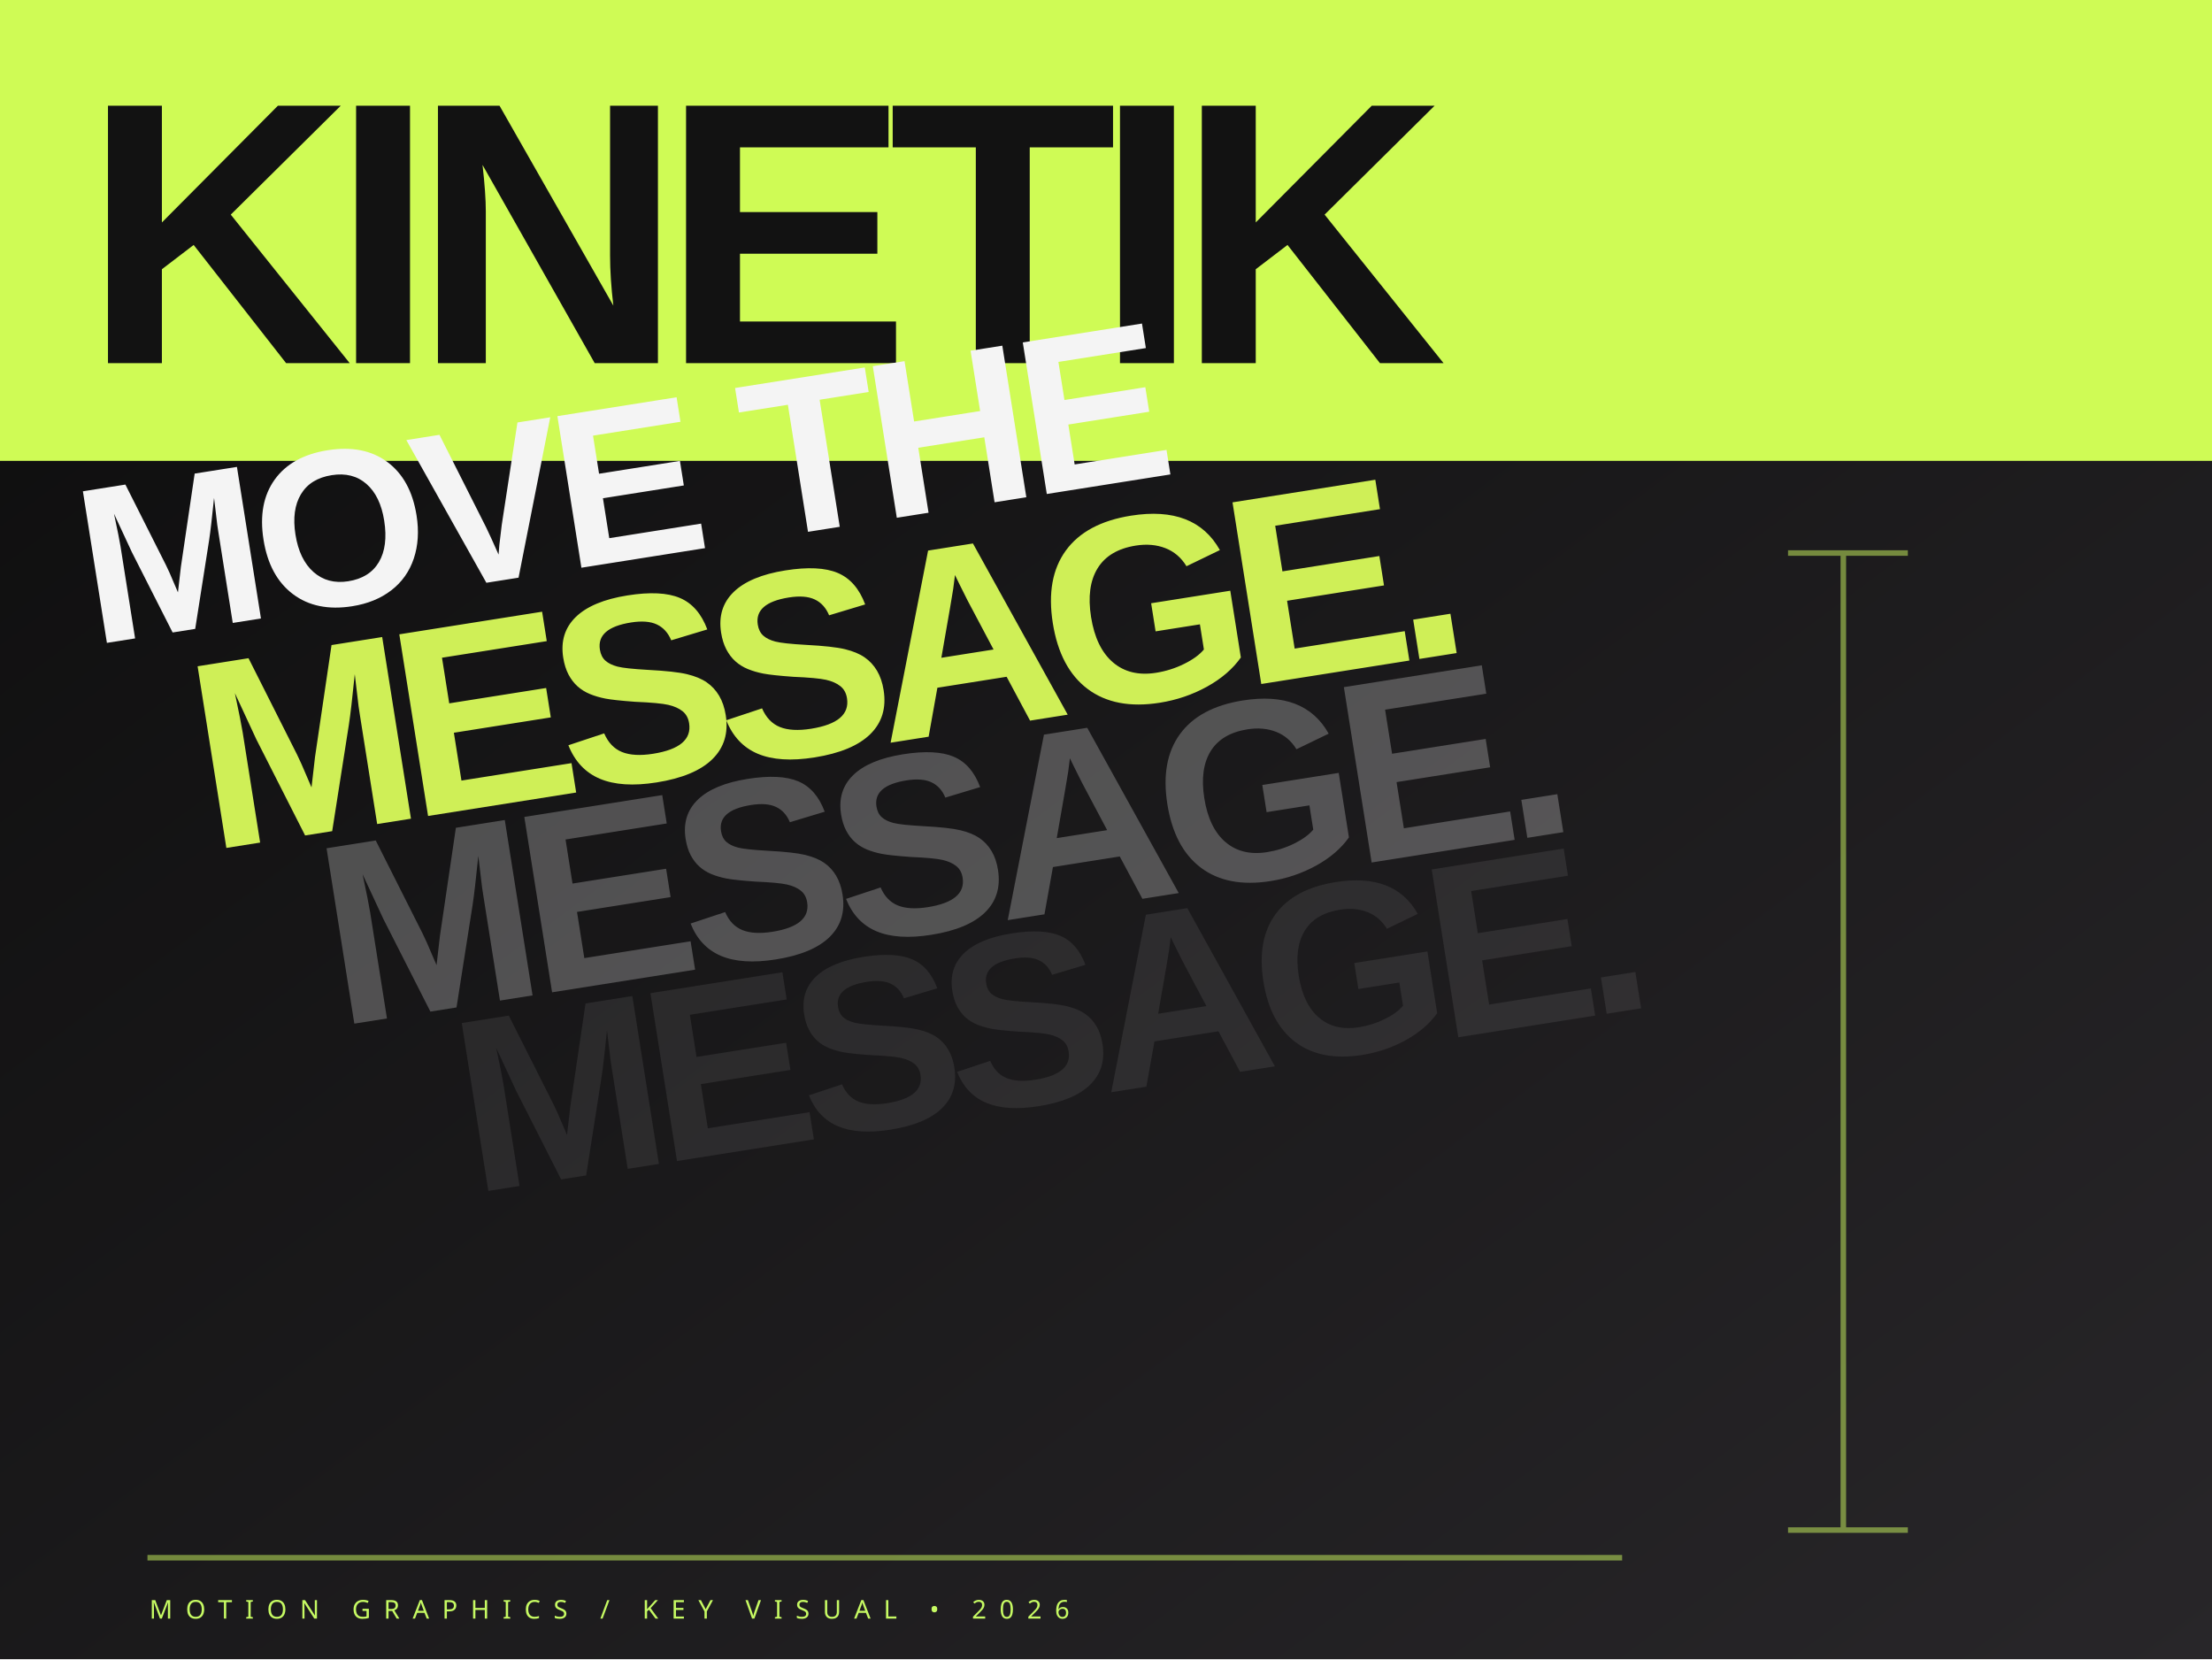
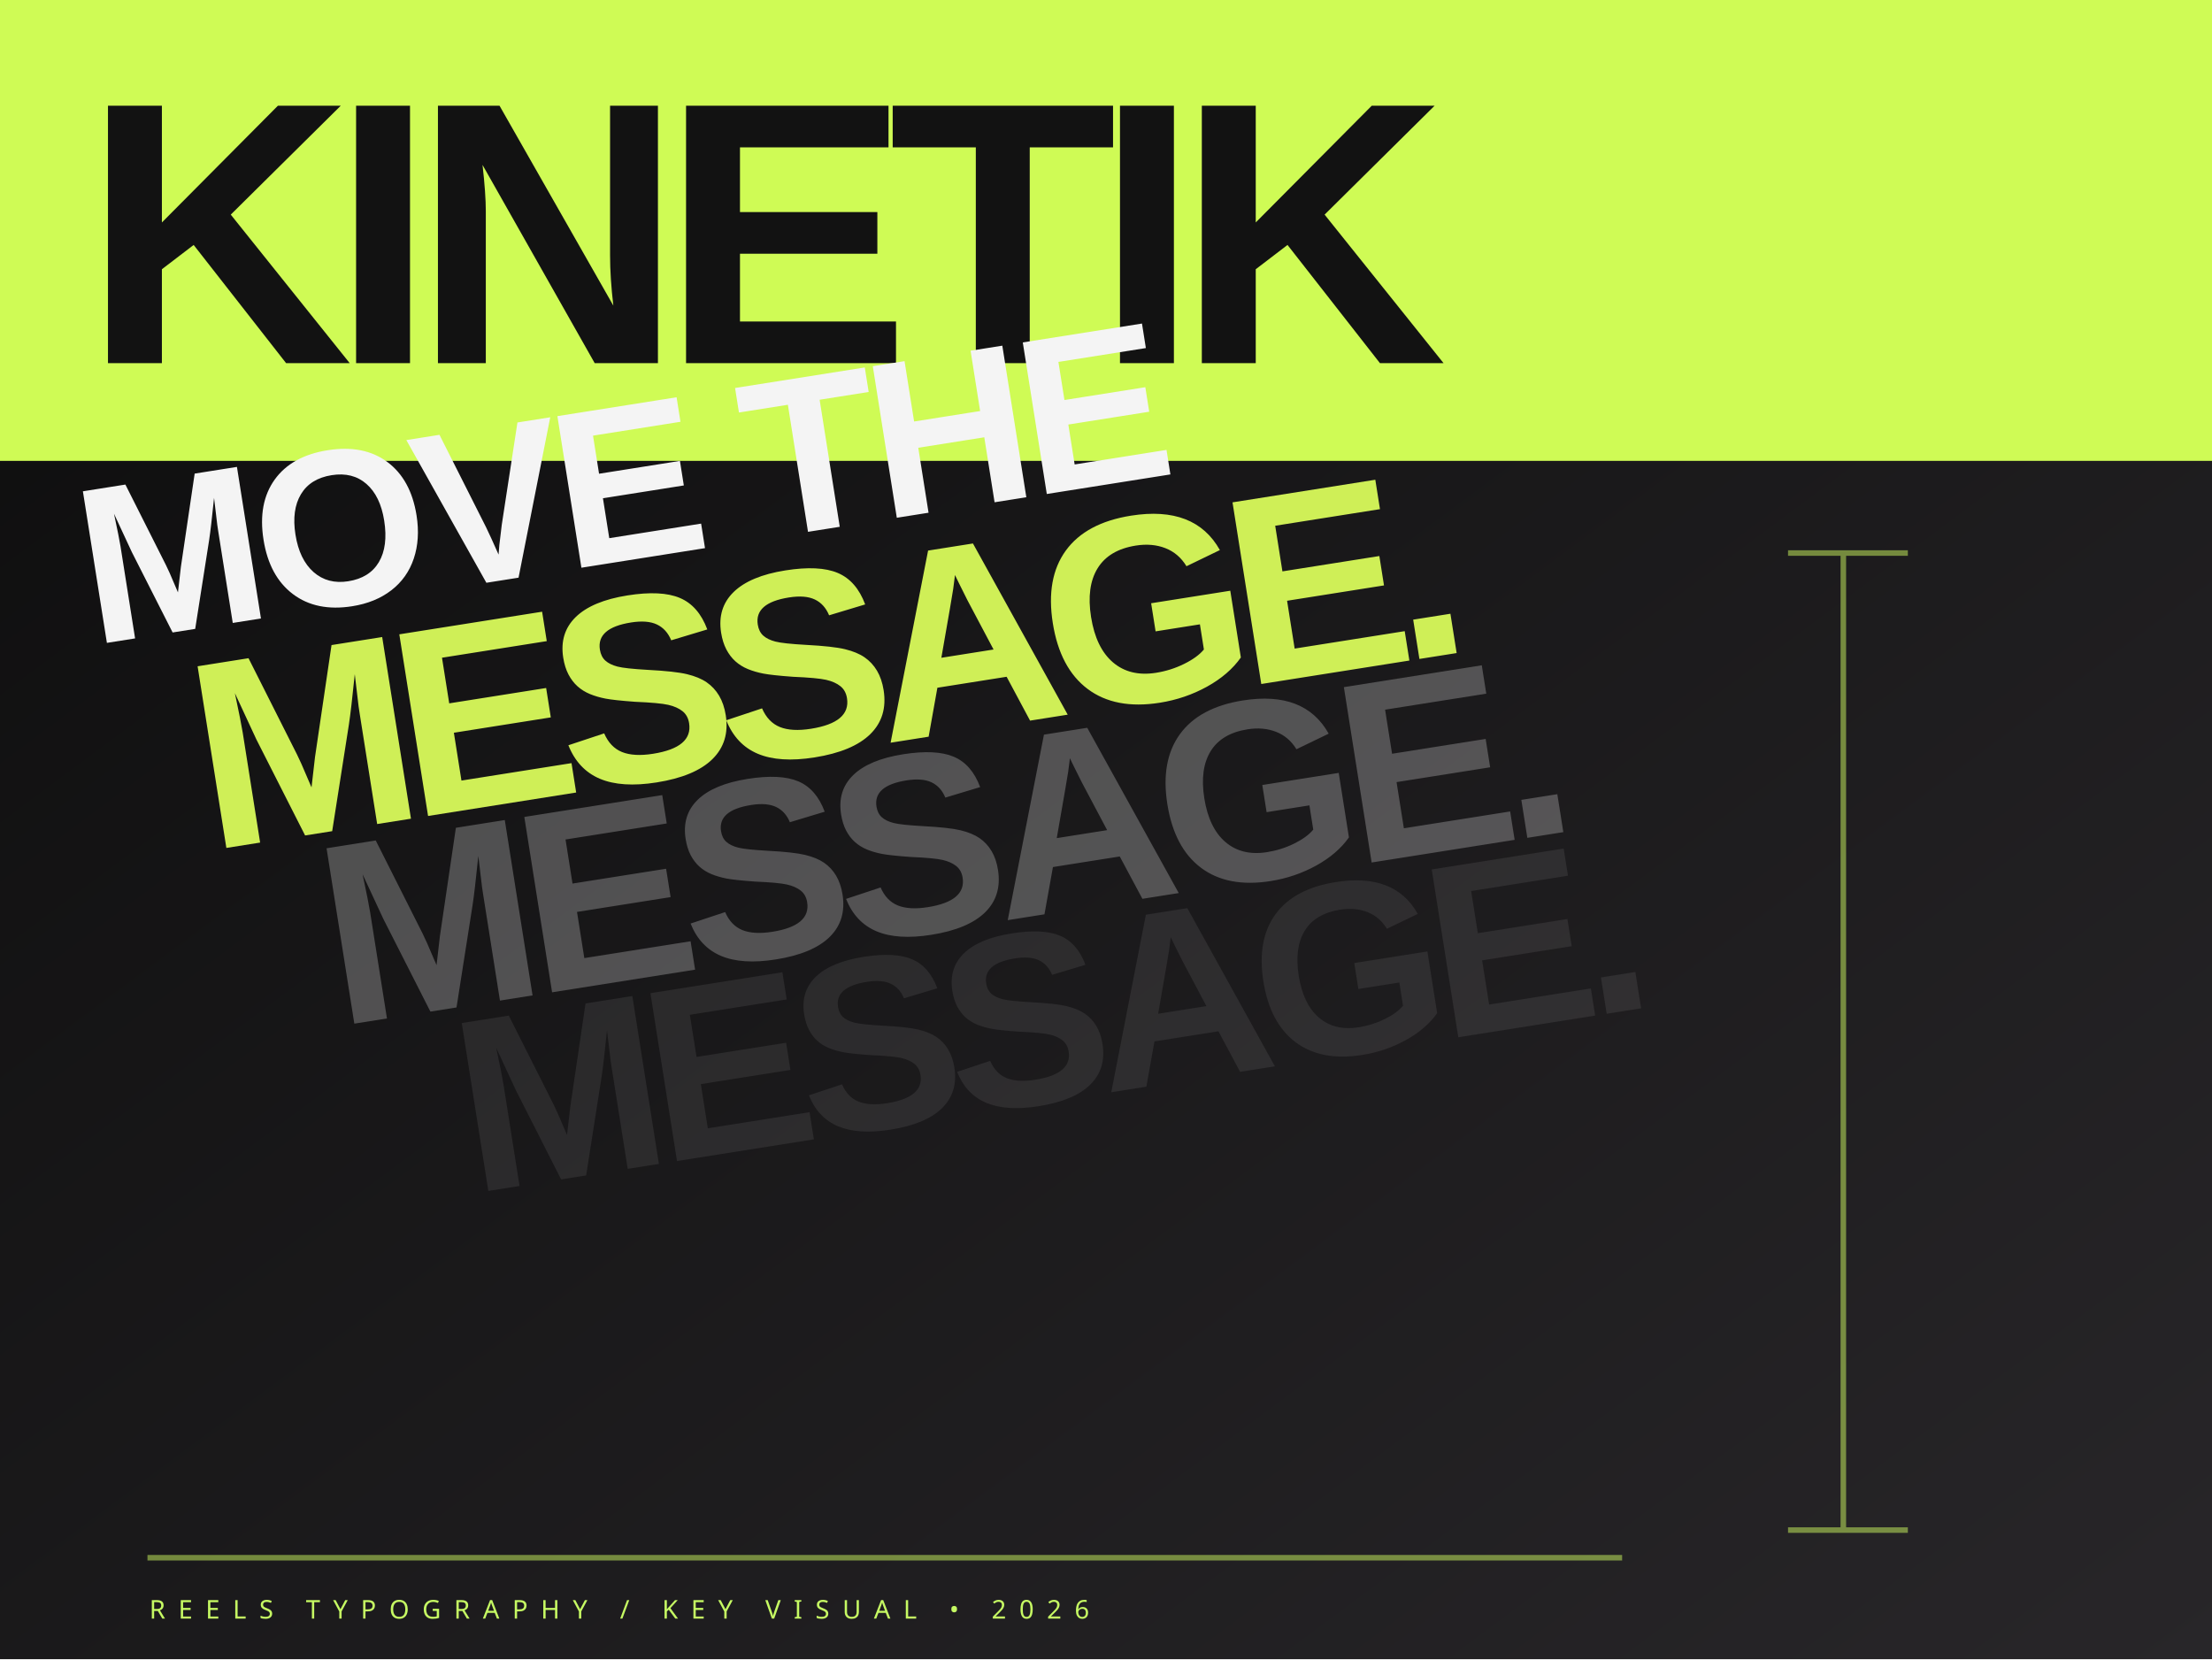
<svg xmlns="http://www.w3.org/2000/svg" viewBox="0 0 1200 900">
  <defs>
    <linearGradient id="r" x1="0" y1="0" x2="1" y2="1">
      <stop stop-color="#0c0c0c" />
      <stop offset="1" stop-color="#282629" />
    </linearGradient>
  </defs>
  <rect width="1200" height="900" fill="url(#r)" />
  <path d="M0 0h1200v250H0z" fill="#cffb55" />
  <text x="45" y="197" fill="#121212" font-family="Arial,sans-serif" font-weight="900" font-size="203" letter-spacing="-12">KINETIK</text>
  <g transform="translate(50,350) rotate(-9)">
    <text x="0" y="0" fill="#f4f4f4" font-family="Arial,sans-serif" font-weight="900" font-size="121" letter-spacing="-5">MOVE THE</text>
    <text x="45" y="120" fill="#cfef57" font-family="Arial,sans-serif" font-weight="900" font-size="145" letter-spacing="-10">MESSAGE.</text>
    <text x="99" y="225" fill="#ffffff" fill-opacity=".25" font-family="Arial,sans-serif" font-weight="900" font-size="140" letter-spacing="-8">MESSAGE.</text>
    <text x="157" y="326" fill="#ffffff" fill-opacity=".08" font-family="Arial,sans-serif" font-weight="900" font-size="134" letter-spacing="-8">MESSAGE.</text>
  </g>
  <g stroke="#cdfa5f" stroke-width="3" opacity=".5">
    <path d="M1000 300v530M970 300h65M970 830h65" />
    <path d="M80 845h800" />
  </g>
-   <text x="81" y="878" fill="#c6fa63" font-family="sans-serif" font-size="14" letter-spacing="7">MOTION GRAPHICS / KEY VISUAL  •  2026</text>
+   <text x="81" y="878" fill="#c6fa63" font-family="sans-serif" font-size="14" letter-spacing="7">REELS TYPOGRAPHY / KEY VISUAL  •  2026</text>
</svg>
